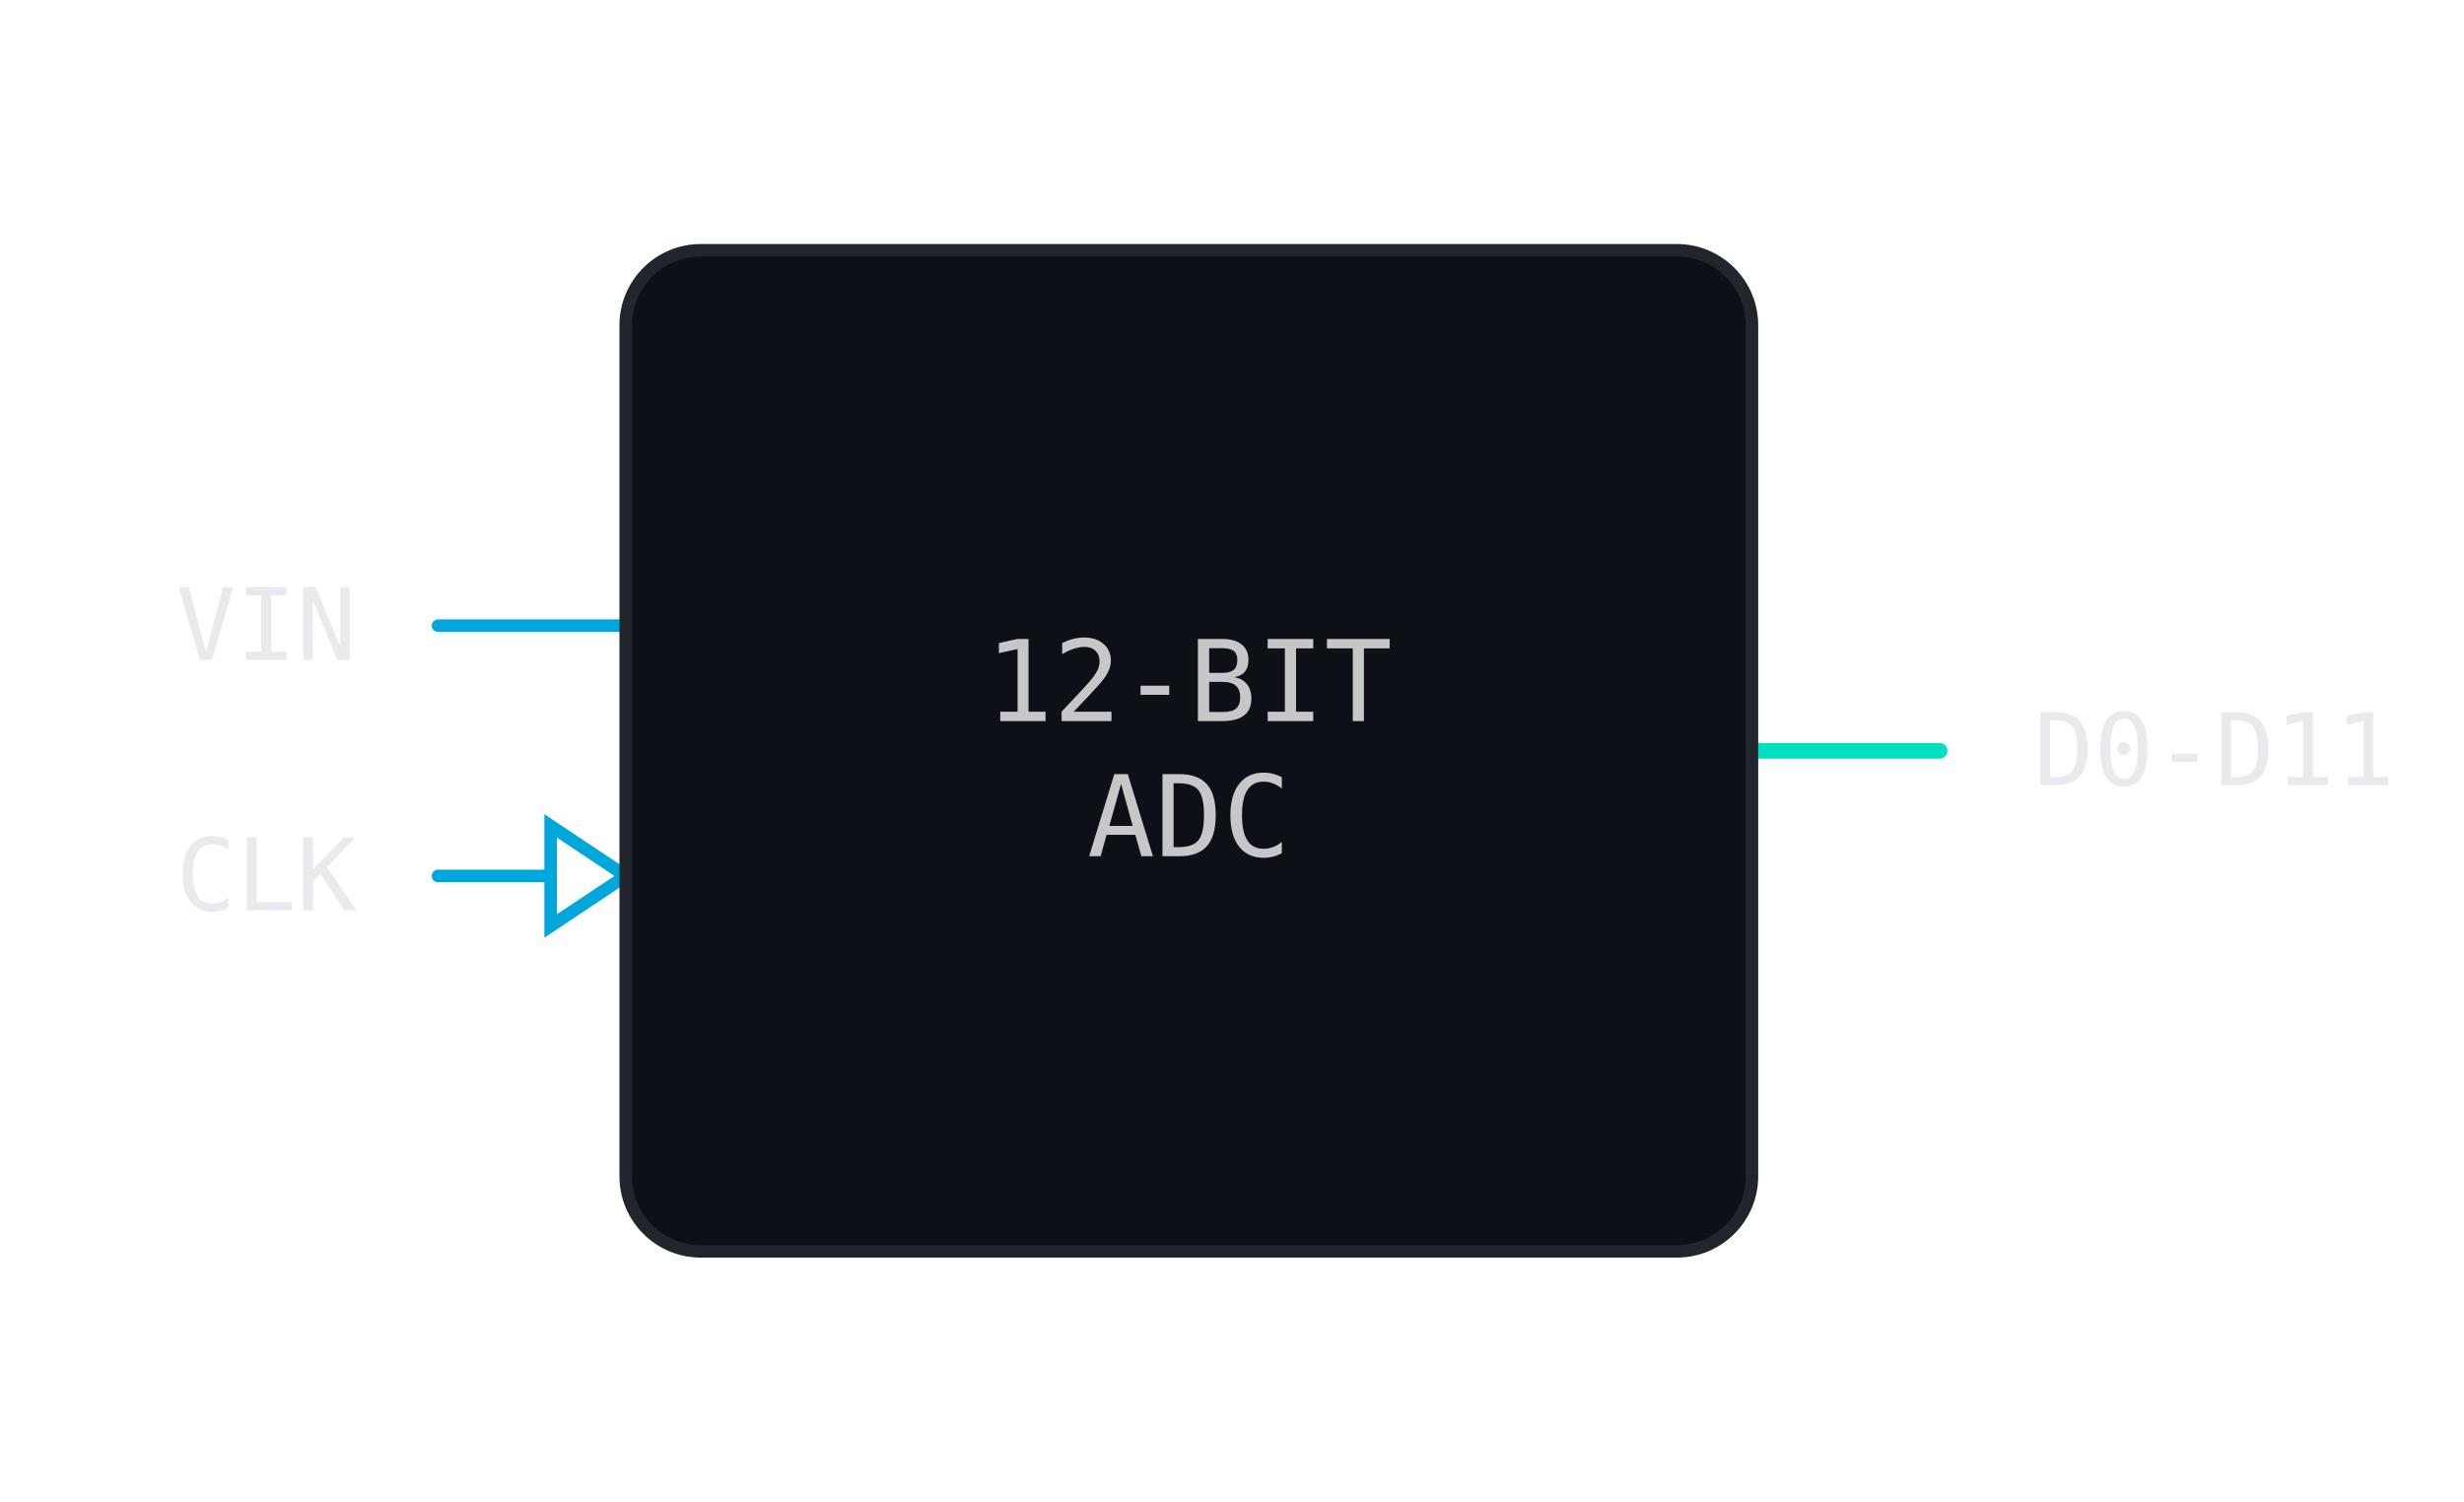
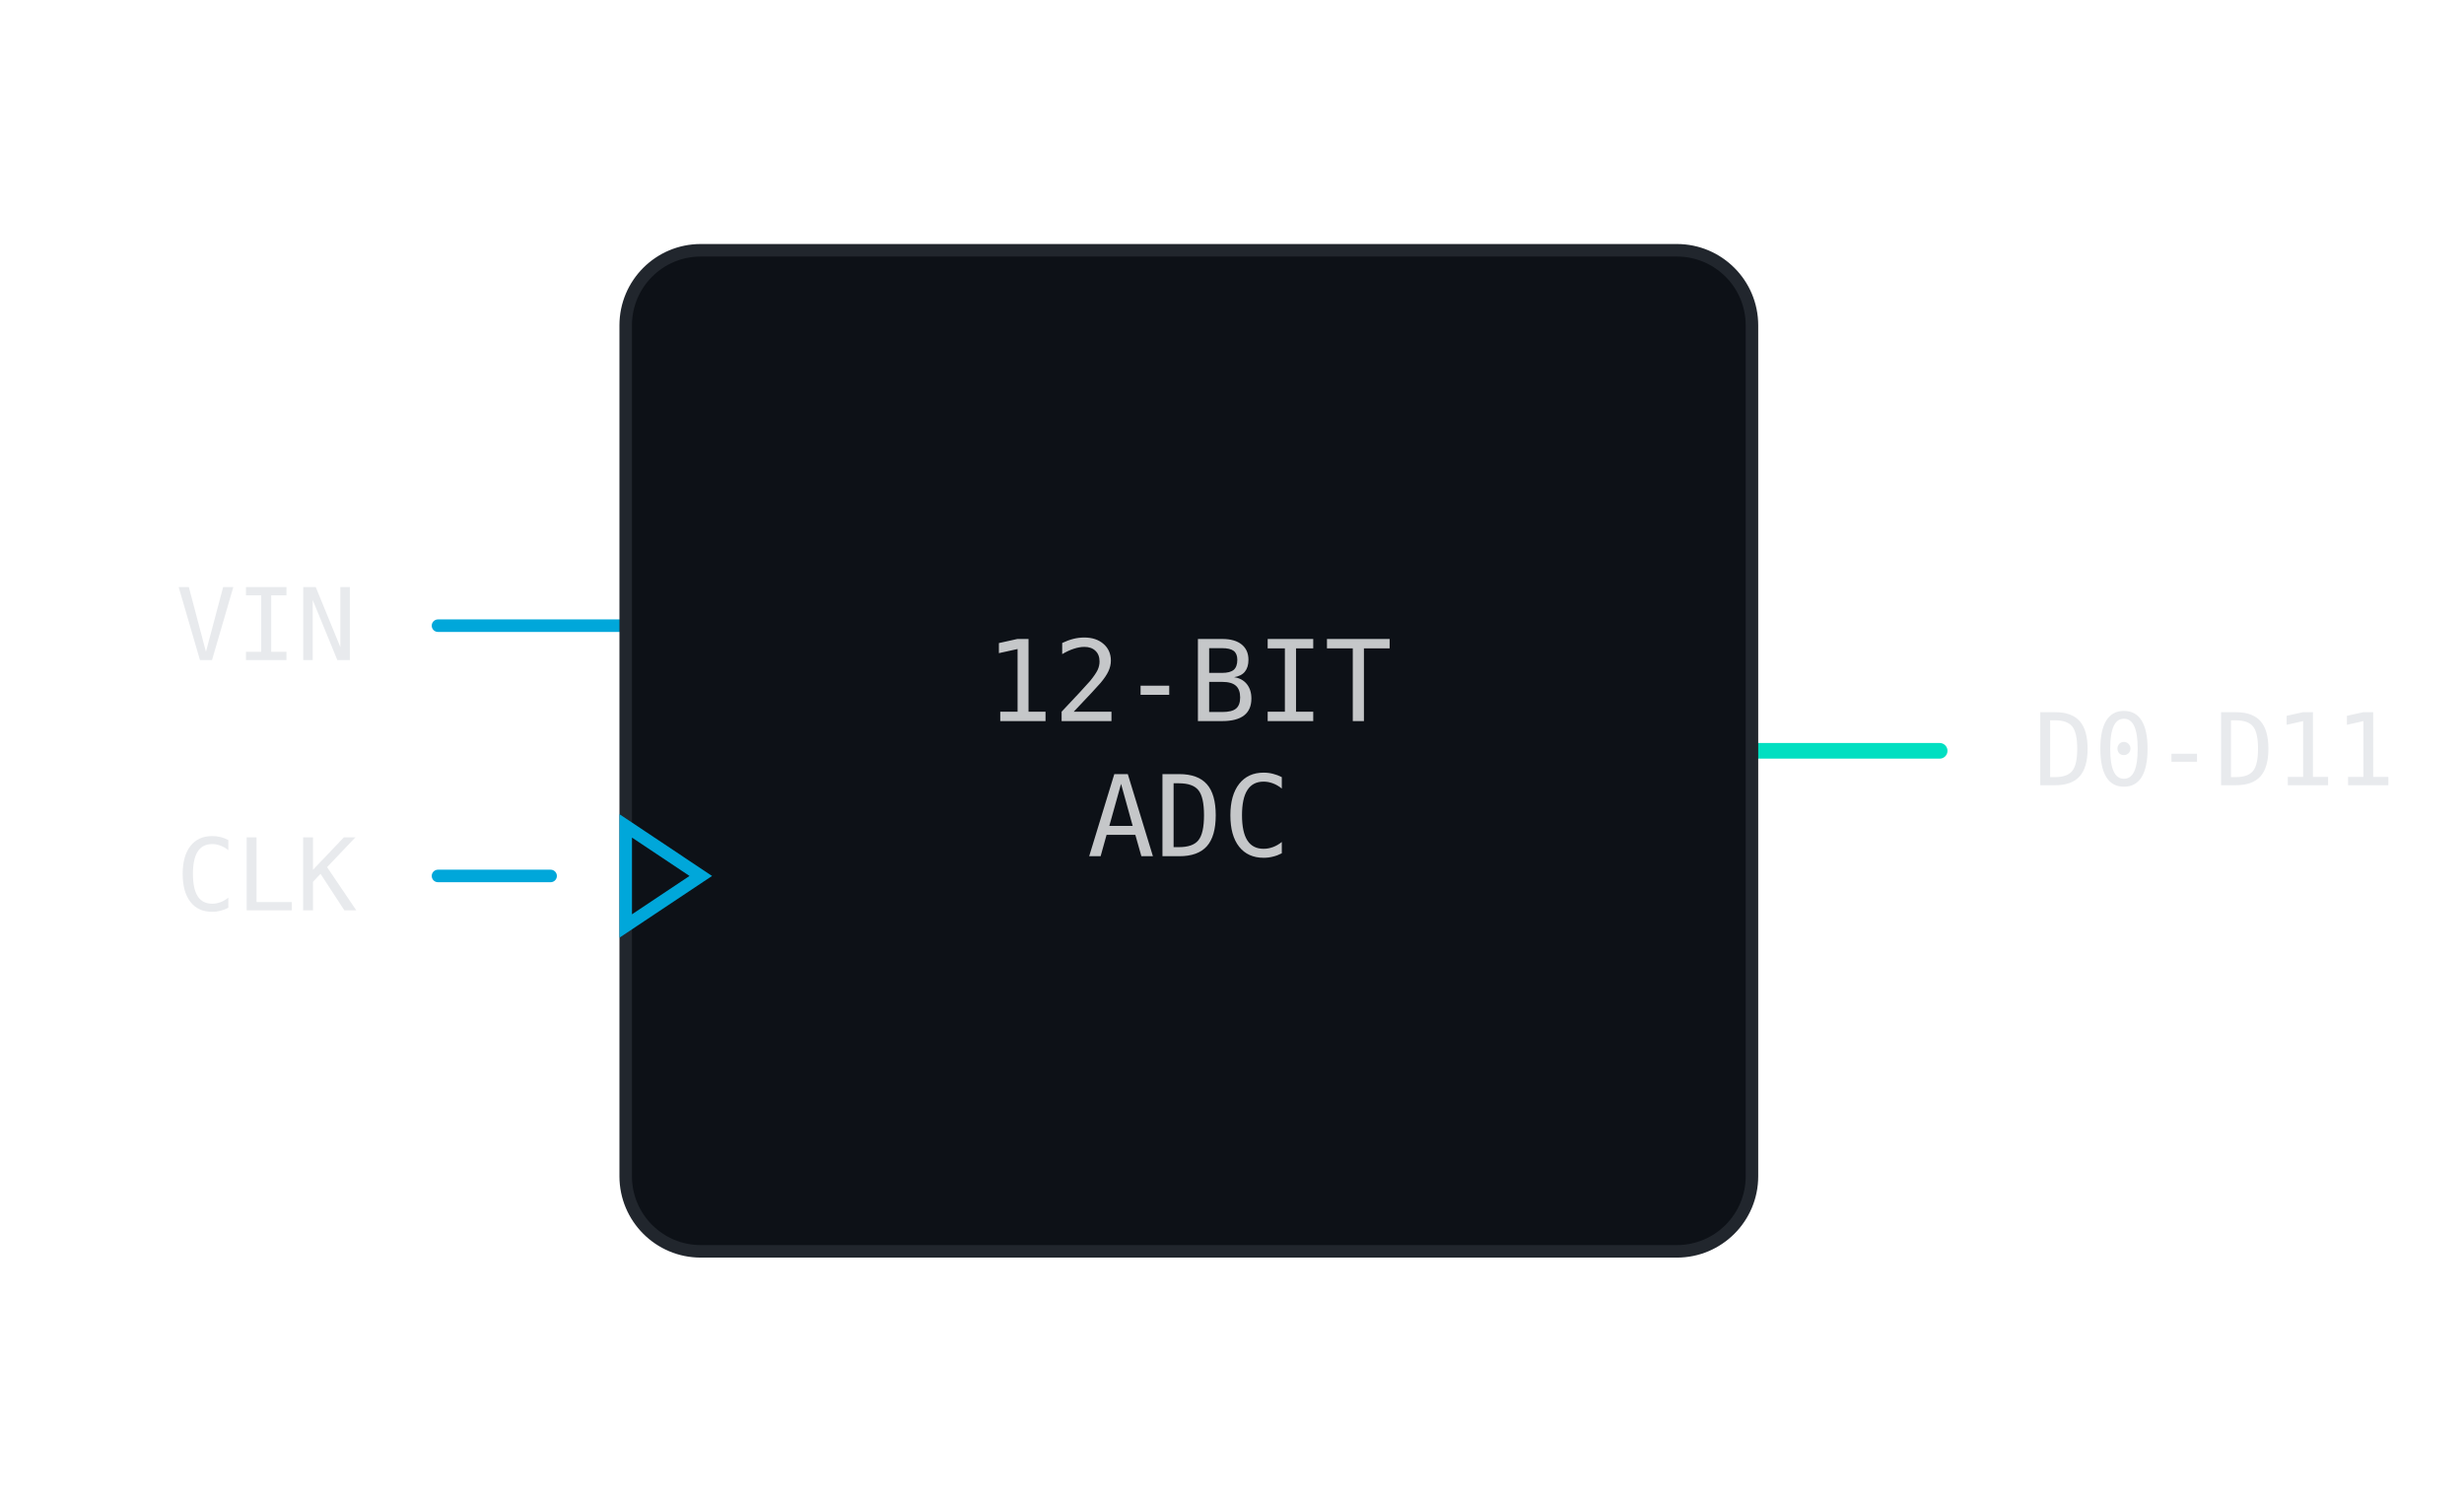
<svg xmlns="http://www.w3.org/2000/svg" viewBox="0 0 393.8 240" role="img" aria-label="12-bit ADC symbol">
  <line x1="70" y1="100" x2="100" y2="100" stroke="#00a7da" stroke-width="2" stroke-linecap="round" />
  <line x1="70" y1="140" x2="88" y2="140" stroke="#00a7da" stroke-width="2" stroke-linecap="round" />
-   <polygon points="88,132 100,140 88,148" fill="none" stroke="#00a7da" stroke-width="2" />
  <line x1="280" y1="120" x2="310" y2="120" stroke="#00dfc1" stroke-width="2.5" stroke-linecap="round" />
  <rect x="100" y="40" width="180" height="160" rx="12" ry="12" fill="#0d1117" stroke="#21262d" stroke-width="2" />
+   <polygon points="100,132 112,140 100,148" fill="none" stroke="#00a7da" stroke-width="2" />
  <text x="190" y="115.25" fill="#c5c7c9" font-family="Consolas" font-size="18" font-weight="400" text-anchor="middle">12-BIT</text>
  <text x="190" y="136.85" fill="#c5c7c9" font-family="Consolas" font-size="18" font-weight="400" text-anchor="middle">ADC</text>
  <text x="57" y="105.5" fill="#e8eaed" font-family="Consolas" font-size="16" font-weight="400" text-anchor="end">VIN</text>
  <text x="57" y="145.5" fill="#e8eaed" font-family="Consolas" font-size="16" font-weight="400" text-anchor="end">CLK</text>
  <text x="325" y="125.5" fill="#e8eaed" font-family="Consolas" font-size="16" font-weight="400" text-anchor="start">D0-D11</text>
</svg>
